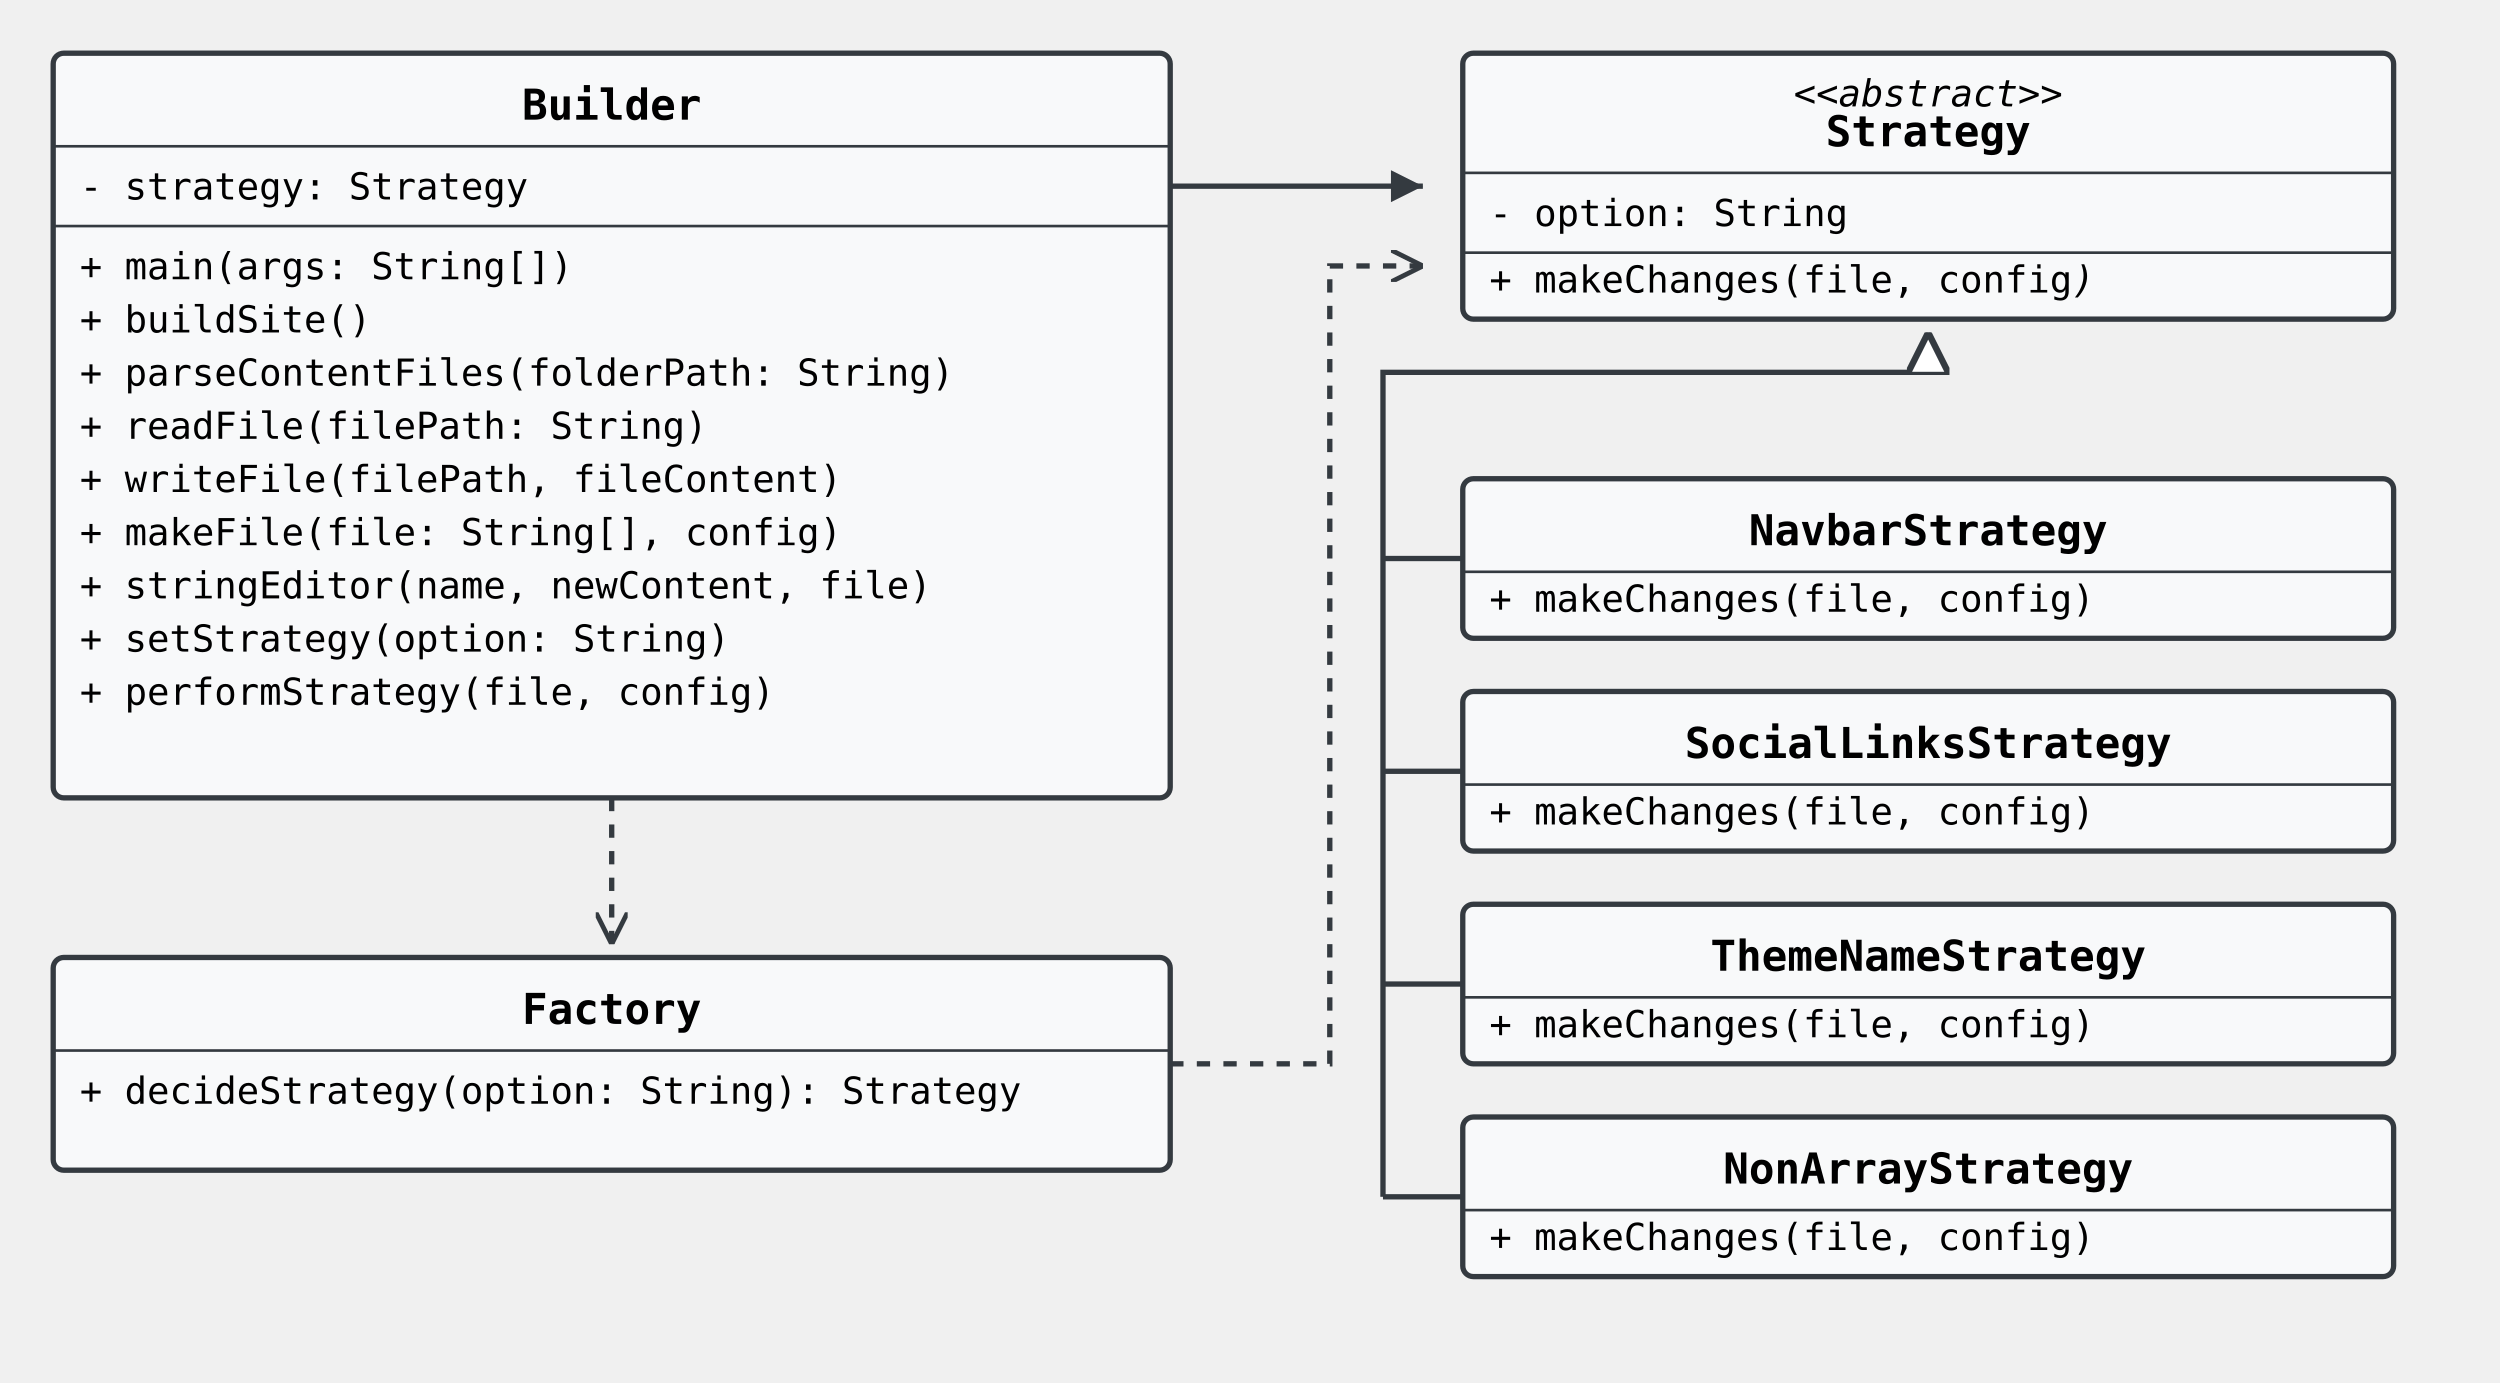
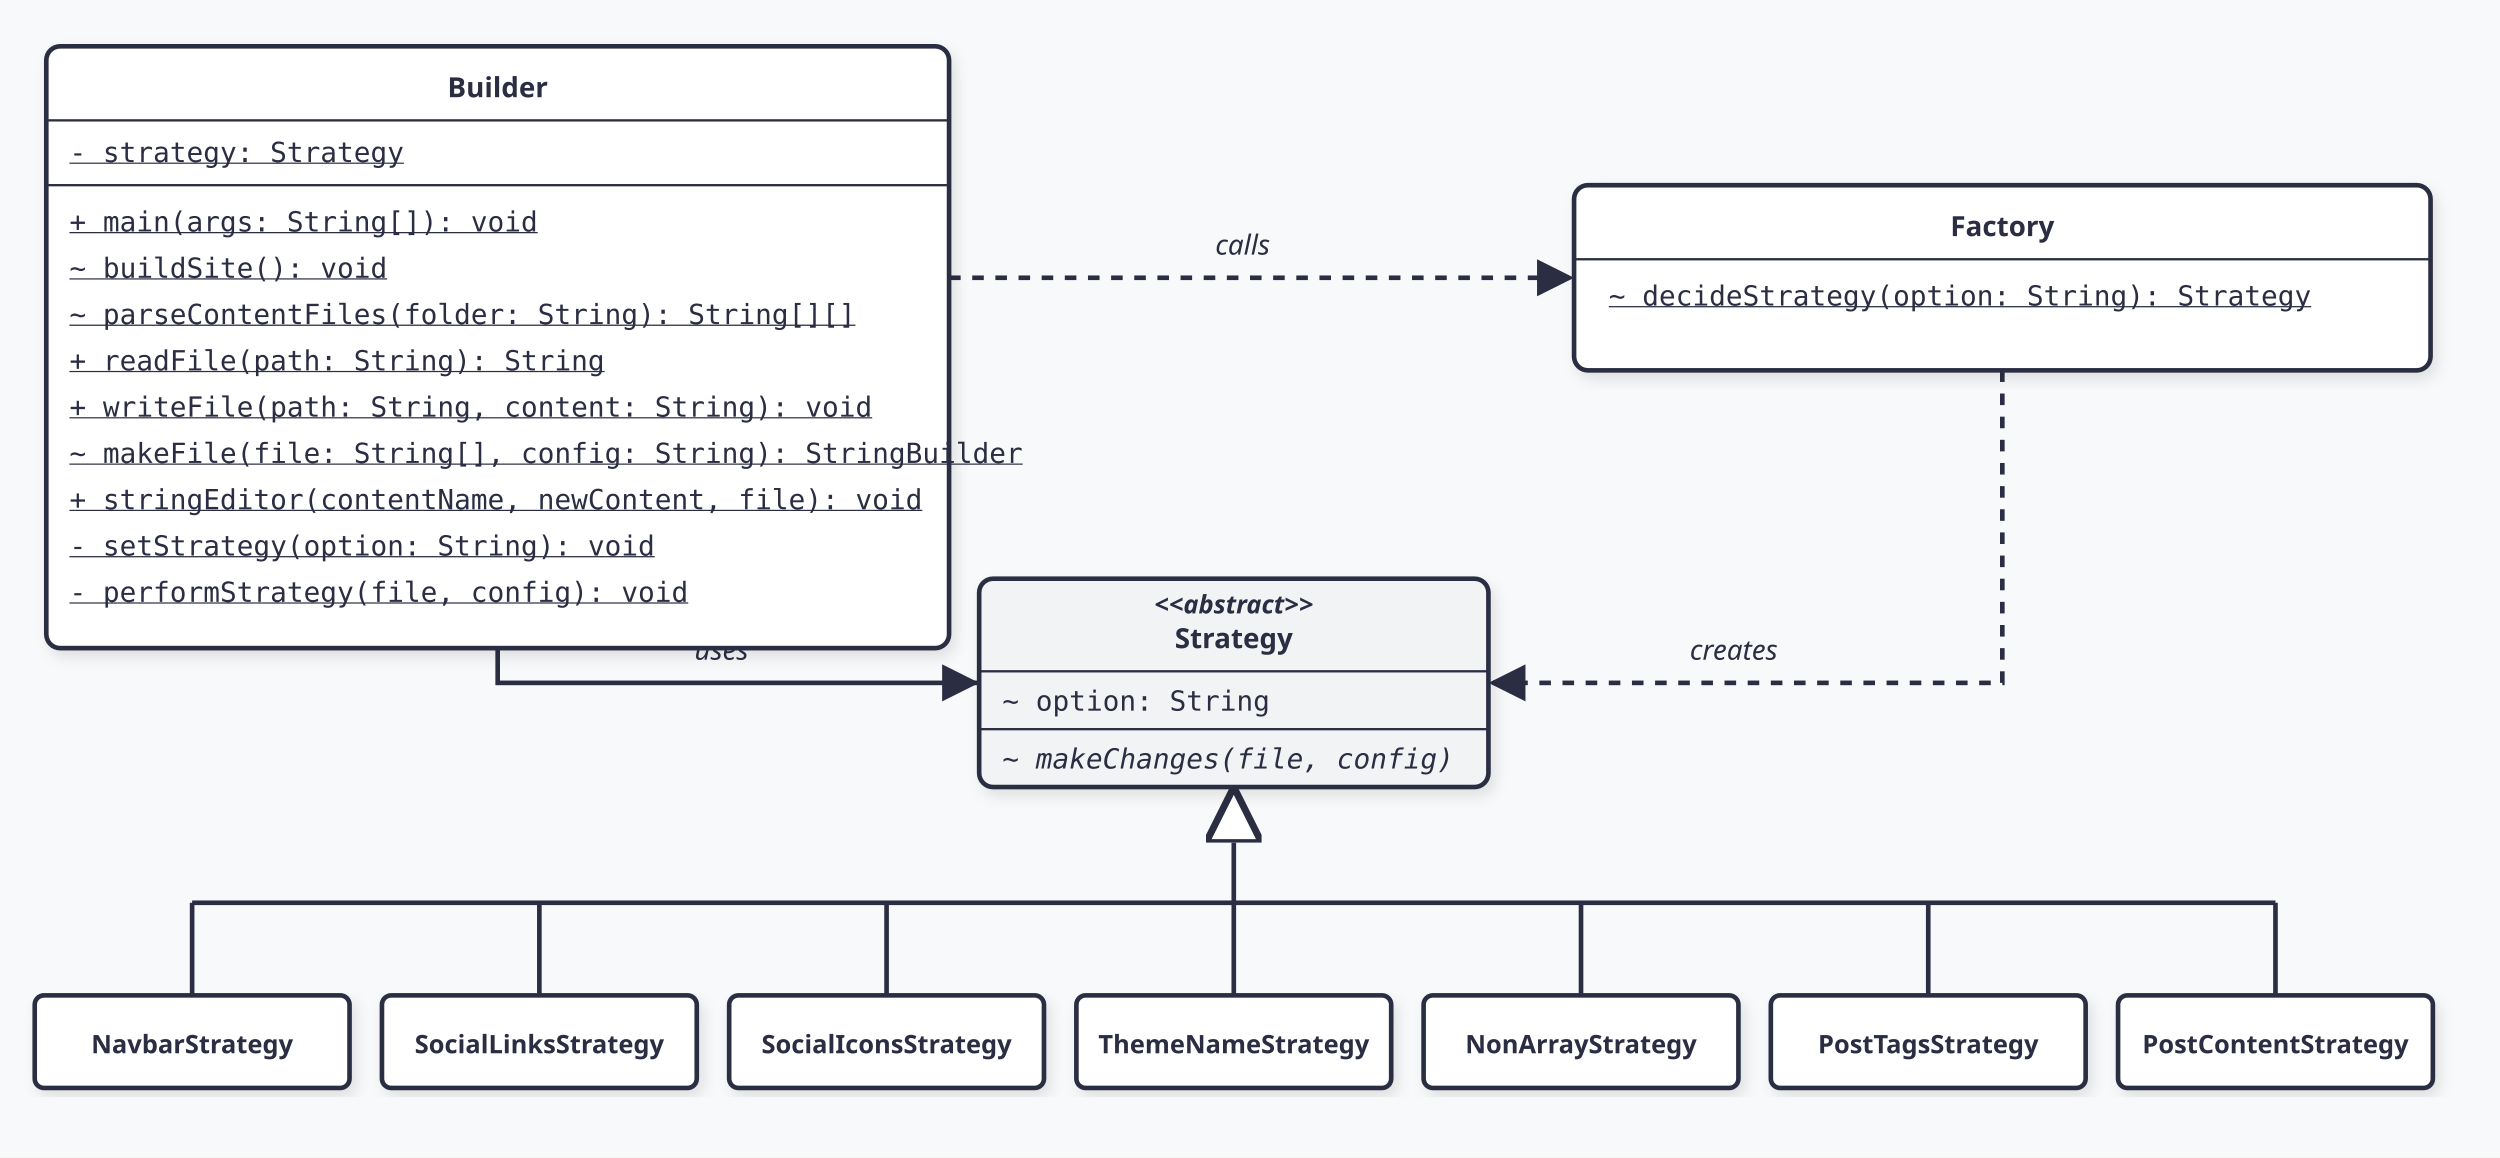
- <svg xmlns="http://www.w3.org/2000/svg" viewBox="0 0 940 520" width="100%" height="100%" version="1.1" id="svg35">
-   <defs id="defs3">
-     <marker id="arrow-solid" viewBox="0 0 10 10" refX="10" refY="5" markerWidth="6" markerHeight="6" orient="auto-start-reverse">
-       <path d="M 0 0 L 10 5 L 0 10 z" fill="#343a40" id="path1" />
+ <svg xmlns="http://www.w3.org/2000/svg" version="1.1" viewBox="0 0 1080 500" width="100%" height="100%">
+   <defs>
+     <filter id="shadow" x="-10%" y="-10%" width="120%" height="120%">
+       <feGaussianBlur in="SourceAlpha" stdDeviation="3" />
+       <feOffset dx="2" dy="3" result="offsetblur" />
+       <feComponentTransfer>
+         <feFuncA type="linear" slope="0.1" />
+       </feComponentTransfer>
+       <feMerge>
+         <feMergeNode />
+         <feMergeNode in="SourceGraphic" />
+       </feMerge>
+     </filter>
+     <marker id="arrow-solid" viewBox="0 0 10 10" refX="10" refY="5" markerWidth="8" markerHeight="8" orient="auto">
+       <path d="M 0 0 L 10 5 L 0 10 Z" fill="#2b2d42" />
    </marker>
-     <marker id="arrow-open" viewBox="0 0 10 10" refX="10" refY="5" markerWidth="6" markerHeight="6" orient="auto-start-reverse">
-       <path d="M 0 0 L 10 5 L 0 10" fill="none" stroke="#343a40" stroke-width="1.5" id="path2" />
-     </marker>
-     <marker id="triangle" viewBox="0 0 10 10" refX="10" refY="5" markerWidth="8" markerHeight="8" orient="auto">
-       <path d="M 0 0 L 10 5 L 0 10 z" fill="#ffffff" stroke="#343a40" stroke-width="1.5" id="path3" />
+     <marker id="arrow-inheritance" viewBox="0 0 12 12" refX="12" refY="6" markerWidth="12" markerHeight="12" orient="auto">
+       <path d="M 0 0 L 12 6 L 0 12 Z" fill="#ffffff" stroke="#2b2d42" stroke-width="1.5" />
    </marker>
  </defs>
-   <style id="style3">
-         .box { fill: #f8f9fa; stroke: #343a40; stroke-width: 2px; }
-         .line { stroke: #343a40; stroke-width: 1px; }
-         .text-bold { font-family: monospace; font-size: 16px; font-weight: bold; }
-         .text-italic { font-family: monospace; font-size: 14px; font-style: italic; }
-         .text-normal { font-family: monospace; font-size: 14px; }
-         .relation { fill: none; stroke: #343a40; stroke-width: 2px; }
-         .dependency { stroke-dasharray: 5,5; }
-     </style>
-   <path d="M 440 70 L 535 70" class="relation" marker-end="url(#arrow-solid)" id="path4" />
-   <path d="M 230 300 L 230 355" class="relation dependency" marker-end="url(#arrow-open)" id="path5" />
-   <path d="M 440 400 L 500 400 L 500 100 L 535 100" class="relation dependency" marker-end="url(#arrow-open)" id="path6" />
-   <path d="M 520 450 L 520 140 L 725 140 L 725 125" class="relation" marker-end="url(#triangle)" id="path7" />
-   <path d="M 550 210 L 520 210" class="relation" id="path8" />
-   <path d="M 550 290 L 520 290" class="relation" id="path9" />
-   <path d="M 550 370 L 520 370" class="relation" id="path10" />
-   <path d="M 550 450 L 520 450" class="relation" id="path11" />
-   <rect x="20" y="20" width="420" height="280" class="box" rx="4" id="rect11" />
-   <text x="230" y="45" class="text-bold" text-anchor="middle" id="text11">Builder</text>
-   <line x1="20" y1="55" x2="440" y2="55" class="line" id="line11" />
-   <text x="30" y="75" class="text-normal" id="text12">- strategy: Strategy</text>
-   <line x1="20" y1="85" x2="440" y2="85" class="line" id="line12" />
-   <text x="30" y="105" class="text-normal" id="text13">+ main(args: String[])</text>
-   <text x="30" y="125" class="text-normal" id="text14">+ buildSite()</text>
-   <text x="30" y="145" class="text-normal" id="text15">+ parseContentFiles(folderPath: String)</text>
-   <text x="30" y="165" class="text-normal" id="text16">+ readFile(filePath: String)</text>
-   <text x="30" y="185" class="text-normal" id="text17">+ writeFile(filePath, fileContent)</text>
-   <text x="30" y="205" class="text-normal" id="text18">+ makeFile(file: String[], config)</text>
-   <text x="30" y="225" class="text-normal" id="text19">+ stringEditor(name, newContent, file)</text>
-   <text x="30" y="245" class="text-normal" id="text20">+ setStrategy(option: String)</text>
-   <text x="30" y="265" class="text-normal" id="text21">+ performStrategy(file, config)</text>
-   <rect x="20" y="360" width="420" height="80" class="box" rx="4" id="rect21" />
-   <text x="230" y="385" class="text-bold" text-anchor="middle" id="text22">Factory</text>
-   <line x1="20" y1="395" x2="440" y2="395" class="line" id="line22" />
-   <text x="30" y="415" class="text-normal" id="text23">+ decideStrategy(option: String): Strategy</text>
-   <rect x="550" y="20" width="350" height="100" class="box" rx="4" id="rect23" />
-   <text x="725" y="40" class="text-italic" text-anchor="middle" id="text24">&lt;&lt;abstract&gt;&gt;</text>
-   <text x="725" y="55" class="text-bold" text-anchor="middle" id="text25">Strategy</text>
-   <line x1="550" y1="65" x2="900" y2="65" class="line" id="line25" />
-   <text x="560" y="85" class="text-normal" id="text26">- option: String</text>
-   <line x1="550" y1="95" x2="900" y2="95" class="line" id="line26" />
-   <text x="560" y="110" class="text-italic" id="text27" style="font-style:italic;font-size:14px;font-family:monospace">
-     <tspan style="font-style:normal;font-variant:normal;font-weight:normal;font-stretch:normal;font-size:14px;font-family:monospace;-inkscape-font-specification:'monospace, Normal';font-variant-ligatures:normal;font-variant-caps:normal;font-variant-numeric:normal;font-variant-east-asian:normal" id="tspan35">+ makeChanges(file, config</tspan>)</text>
-   <rect x="550" y="180" width="350" height="60" class="box" rx="4" id="rect27" />
-   <text x="725" y="205" class="text-bold" text-anchor="middle" id="text28">NavbarStrategy</text>
-   <line x1="550" y1="215" x2="900" y2="215" class="line" id="line28" />
-   <text x="560" y="230" class="text-normal" id="text29">+ makeChanges(file, config)</text>
-   <rect x="550" y="260" width="350" height="60" class="box" rx="4" id="rect29" />
-   <text x="725" y="285" class="text-bold" text-anchor="middle" id="text30">SocialLinksStrategy</text>
-   <line x1="550" y1="295" x2="900" y2="295" class="line" id="line30" />
-   <text x="560" y="310" class="text-normal" id="text31">+ makeChanges(file, config)</text>
-   <rect x="550" y="340" width="350" height="60" class="box" rx="4" id="rect31" />
-   <text x="725" y="365" class="text-bold" text-anchor="middle" id="text32">ThemeNameStrategy</text>
-   <line x1="550" y1="375" x2="900" y2="375" class="line" id="line32" />
-   <text x="560" y="390" class="text-normal" id="text33">+ makeChanges(file, config)</text>
-   <rect x="550" y="420" width="350" height="60" class="box" rx="4" id="rect33" />
-   <text x="725" y="445" class="text-bold" text-anchor="middle" id="text34">NonArrayStrategy</text>
-   <line x1="550" y1="455" x2="900" y2="455" class="line" id="line34" />
-   <text x="560" y="470" class="text-normal" id="text35">+ makeChanges(file, config)</text>
+   <rect width="100%" height="100%" fill="#f8f9fa" />
+   <line x1="410" y1="120" x2="680" y2="120" stroke="#2b2d42" stroke-width="2" stroke-dasharray="5,5" marker-end="url(#arrow-solid)" />
+   <text x="525" y="110" font-family="sans-serif" font-size="12" font-style="italic" fill="#2b2d42">calls</text>
+   <polyline points="215,280 215,295 423,295" fill="none" stroke="#2b2d42" stroke-width="2" marker-end="url(#arrow-solid)" />
+   <text x="300" y="285" font-family="sans-serif" font-size="12" font-style="italic" fill="#2b2d42">uses</text>
+   <polyline points="865,160 865,295 643,295" fill="none" stroke="#2b2d42" stroke-width="2" stroke-dasharray="5,5" marker-end="url(#arrow-solid)" />
+   <text x="730" y="285" font-family="sans-serif" font-size="12" font-style="italic" fill="#2b2d42">creates</text>
+   <line x1="533" y1="390" x2="533" y2="340" stroke="#2b2d42" stroke-width="2" marker-end="url(#arrow-inheritance)" />
+   <line x1="83" y1="390" x2="983" y2="390" stroke="#2b2d42" stroke-width="2" />
+   <line x1="83" y1="390" x2="83" y2="430" stroke="#2b2d42" stroke-width="2" />
+   <line x1="233" y1="390" x2="233" y2="430" stroke="#2b2d42" stroke-width="2" />
+   <line x1="383" y1="390" x2="383" y2="430" stroke="#2b2d42" stroke-width="2" />
+   <line x1="533" y1="390" x2="533" y2="430" stroke="#2b2d42" stroke-width="2" />
+   <line x1="683" y1="390" x2="683" y2="430" stroke="#2b2d42" stroke-width="2" />
+   <line x1="833" y1="390" x2="833" y2="430" stroke="#2b2d42" stroke-width="2" />
+   <line x1="983" y1="390" x2="983" y2="430" stroke="#2b2d42" stroke-width="2" />
+   <rect x="20" y="20" width="390" height="260" rx="6" ry="6" fill="#ffffff" stroke="#2b2d42" stroke-width="2" filter="url(#shadow)" />
+   <text x="215" y="42" font-weight="bold" font-family="sans-serif" fill="#2b2d42" text-anchor="middle">Builder</text>
+   <line x1="20" y1="52" x2="410" y2="52" stroke="#2b2d42" />
+   <text x="30" y="70" font-family="monospace" font-size="12" fill="#2b2d42" text-decoration="underline">- strategy: Strategy</text>
+   <line x1="20" y1="80" x2="410" y2="80" stroke="#2b2d42" />
+   <text x="30" y="100" font-family="monospace" font-size="12" fill="#2b2d42" text-decoration="underline">+ main(args: String[]): void</text>
+   <text x="30" y="120" font-family="monospace" font-size="12" fill="#2b2d42" text-decoration="underline">~ buildSite(): void</text>
+   <text x="30" y="140" font-family="monospace" font-size="12" fill="#2b2d42" text-decoration="underline">~ parseContentFiles(folder: String): String[][]</text>
+   <text x="30" y="160" font-family="monospace" font-size="12" fill="#2b2d42" text-decoration="underline">+ readFile(path: String): String</text>
+   <text x="30" y="180" font-family="monospace" font-size="12" fill="#2b2d42" text-decoration="underline">+ writeFile(path: String, content: String): void</text>
+   <text x="30" y="200" font-family="monospace" font-size="12" fill="#2b2d42" text-decoration="underline">~ makeFile(file: String[], config: String): StringBuilder</text>
+   <text x="30" y="220" font-family="monospace" font-size="12" fill="#2b2d42" text-decoration="underline">+ stringEditor(contentName, newContent, file): void</text>
+   <text x="30" y="240" font-family="monospace" font-size="12" fill="#2b2d42" text-decoration="underline">- setStrategy(option: String): void</text>
+   <text x="30" y="260" font-family="monospace" font-size="12" fill="#2b2d42" text-decoration="underline">- performStrategy(file, config): void</text>
+   <rect x="680" y="80" width="370" height="80" rx="6" ry="6" fill="#ffffff" stroke="#2b2d42" stroke-width="2" filter="url(#shadow)" />
+   <text x="865" y="102" font-weight="bold" font-family="sans-serif" fill="#2b2d42" text-anchor="middle">Factory</text>
+   <line x1="680" y1="112" x2="1050" y2="112" stroke="#2b2d42" />
+   <text x="695" y="132" font-family="monospace" font-size="12" fill="#2b2d42" text-decoration="underline">~ decideStrategy(option: String): Strategy</text>
+   <rect x="423" y="250" width="220" height="90" rx="6" ry="6" fill="#f1f3f5" stroke="#2b2d42" stroke-width="2" filter="url(#shadow)" />
+   <text x="533" y="265" font-style="italic" font-size="11" font-weight="bold" font-family="sans-serif" fill="#2b2d42" text-anchor="middle">&lt;&lt;abstract&gt;&gt;</text>
+   <text x="533" y="280" font-weight="bold" font-family="sans-serif" fill="#2b2d42" text-anchor="middle">Strategy</text>
+   <line x1="423" y1="290" x2="643" y2="290" stroke="#2b2d42" />
+   <text x="433" y="307" font-family="monospace" font-size="12" fill="#2b2d42">~ option: String</text>
+   <line x1="423" y1="315" x2="643" y2="315" stroke="#2b2d42" />
+   <text x="433" y="332" font-family="monospace" font-style="italic" font-size="12" fill="#2b2d42">~ makeChanges(file, config)</text>
+   <rect x="15" y="430" width="136" height="40" rx="4" ry="4" fill="#ffffff" stroke="#2b2d42" stroke-width="2" filter="url(#shadow)" />
+   <text x="83" y="455" font-family="sans-serif" font-size="11" font-weight="bold" fill="#2b2d42" text-anchor="middle">NavbarStrategy</text>
+   <rect x="165" y="430" width="136" height="40" rx="4" ry="4" fill="#ffffff" stroke="#2b2d42" stroke-width="2" filter="url(#shadow)" />
+   <text x="233" y="455" font-family="sans-serif" font-size="11" font-weight="bold" fill="#2b2d42" text-anchor="middle">SocialLinksStrategy</text>
+   <rect x="315" y="430" width="136" height="40" rx="4" ry="4" fill="#ffffff" stroke="#2b2d42" stroke-width="2" filter="url(#shadow)" />
+   <text x="383" y="455" font-family="sans-serif" font-size="11" font-weight="bold" fill="#2b2d42" text-anchor="middle">SocialIconsStrategy</text>
+   <rect x="465" y="430" width="136" height="40" rx="4" ry="4" fill="#ffffff" stroke="#2b2d42" stroke-width="2" filter="url(#shadow)" />
+   <text x="533" y="455" font-family="sans-serif" font-size="11" font-weight="bold" fill="#2b2d42" text-anchor="middle">ThemeNameStrategy</text>
+   <rect x="615" y="430" width="136" height="40" rx="4" ry="4" fill="#ffffff" stroke="#2b2d42" stroke-width="2" filter="url(#shadow)" />
+   <text x="683" y="455" font-family="sans-serif" font-size="11" font-weight="bold" fill="#2b2d42" text-anchor="middle">NonArrayStrategy</text>
+   <rect x="765" y="430" width="136" height="40" rx="4" ry="4" fill="#ffffff" stroke="#2b2d42" stroke-width="2" filter="url(#shadow)" />
+   <text x="833" y="455" font-family="sans-serif" font-size="11" font-weight="bold" fill="#2b2d42" text-anchor="middle">PostTagsStrategy</text>
+   <rect x="915" y="430" width="136" height="40" rx="4" ry="4" fill="#ffffff" stroke="#2b2d42" stroke-width="2" filter="url(#shadow)" />
+   <text x="983" y="455" font-family="sans-serif" font-size="11" font-weight="bold" fill="#2b2d42" text-anchor="middle">PostContentStrategy</text>
</svg>
